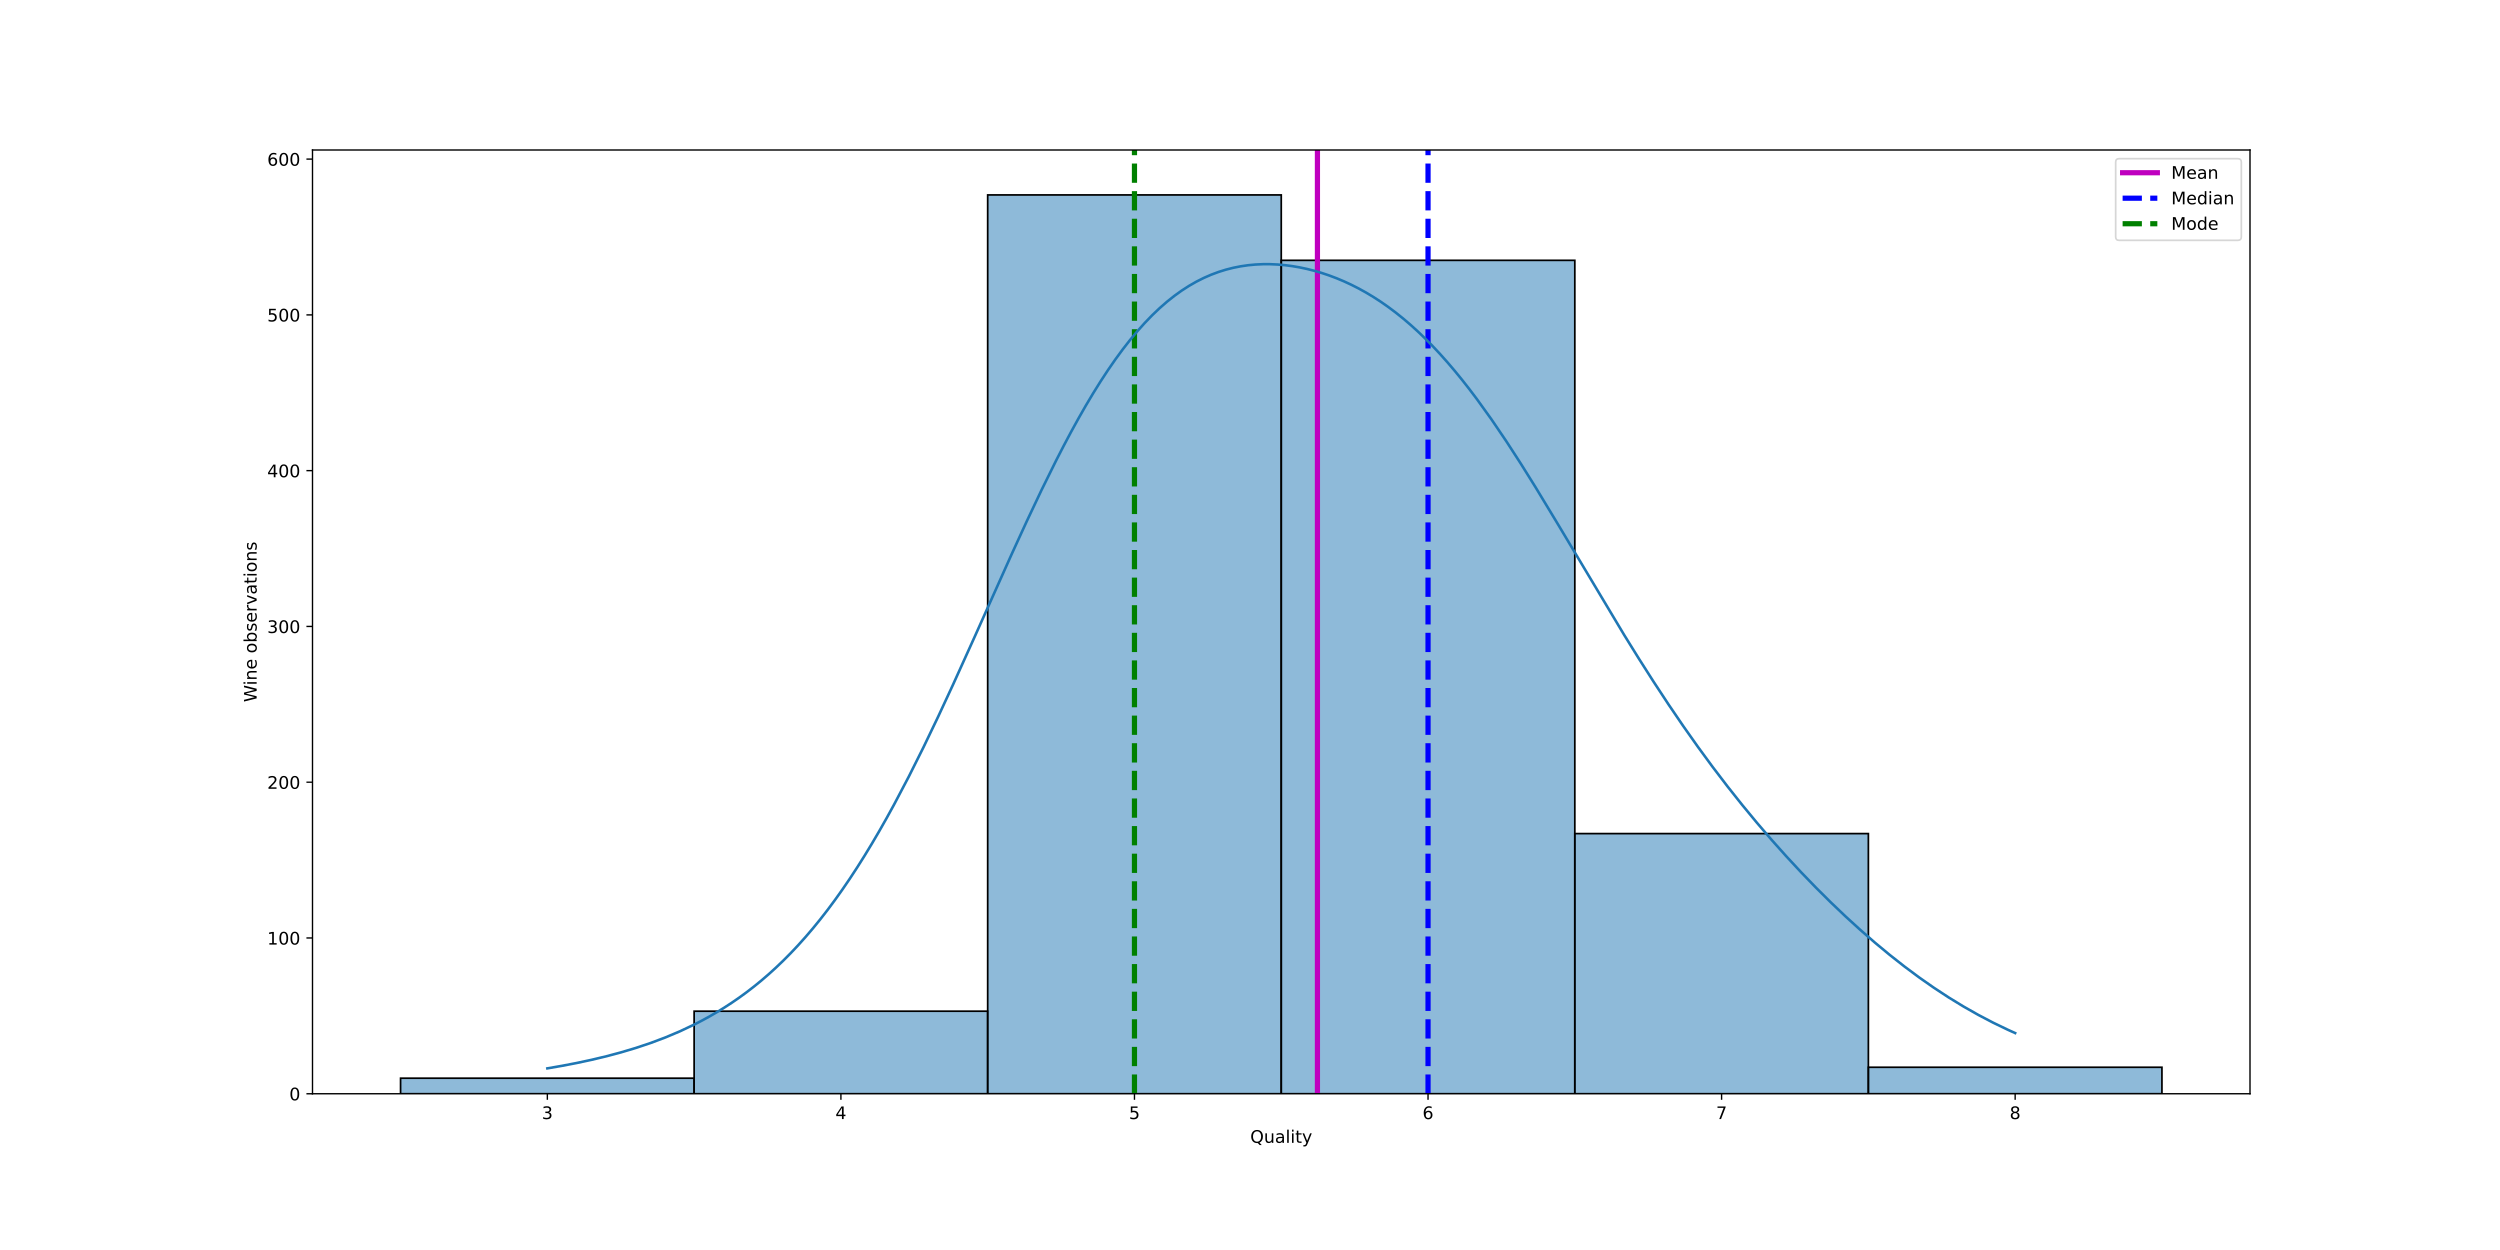
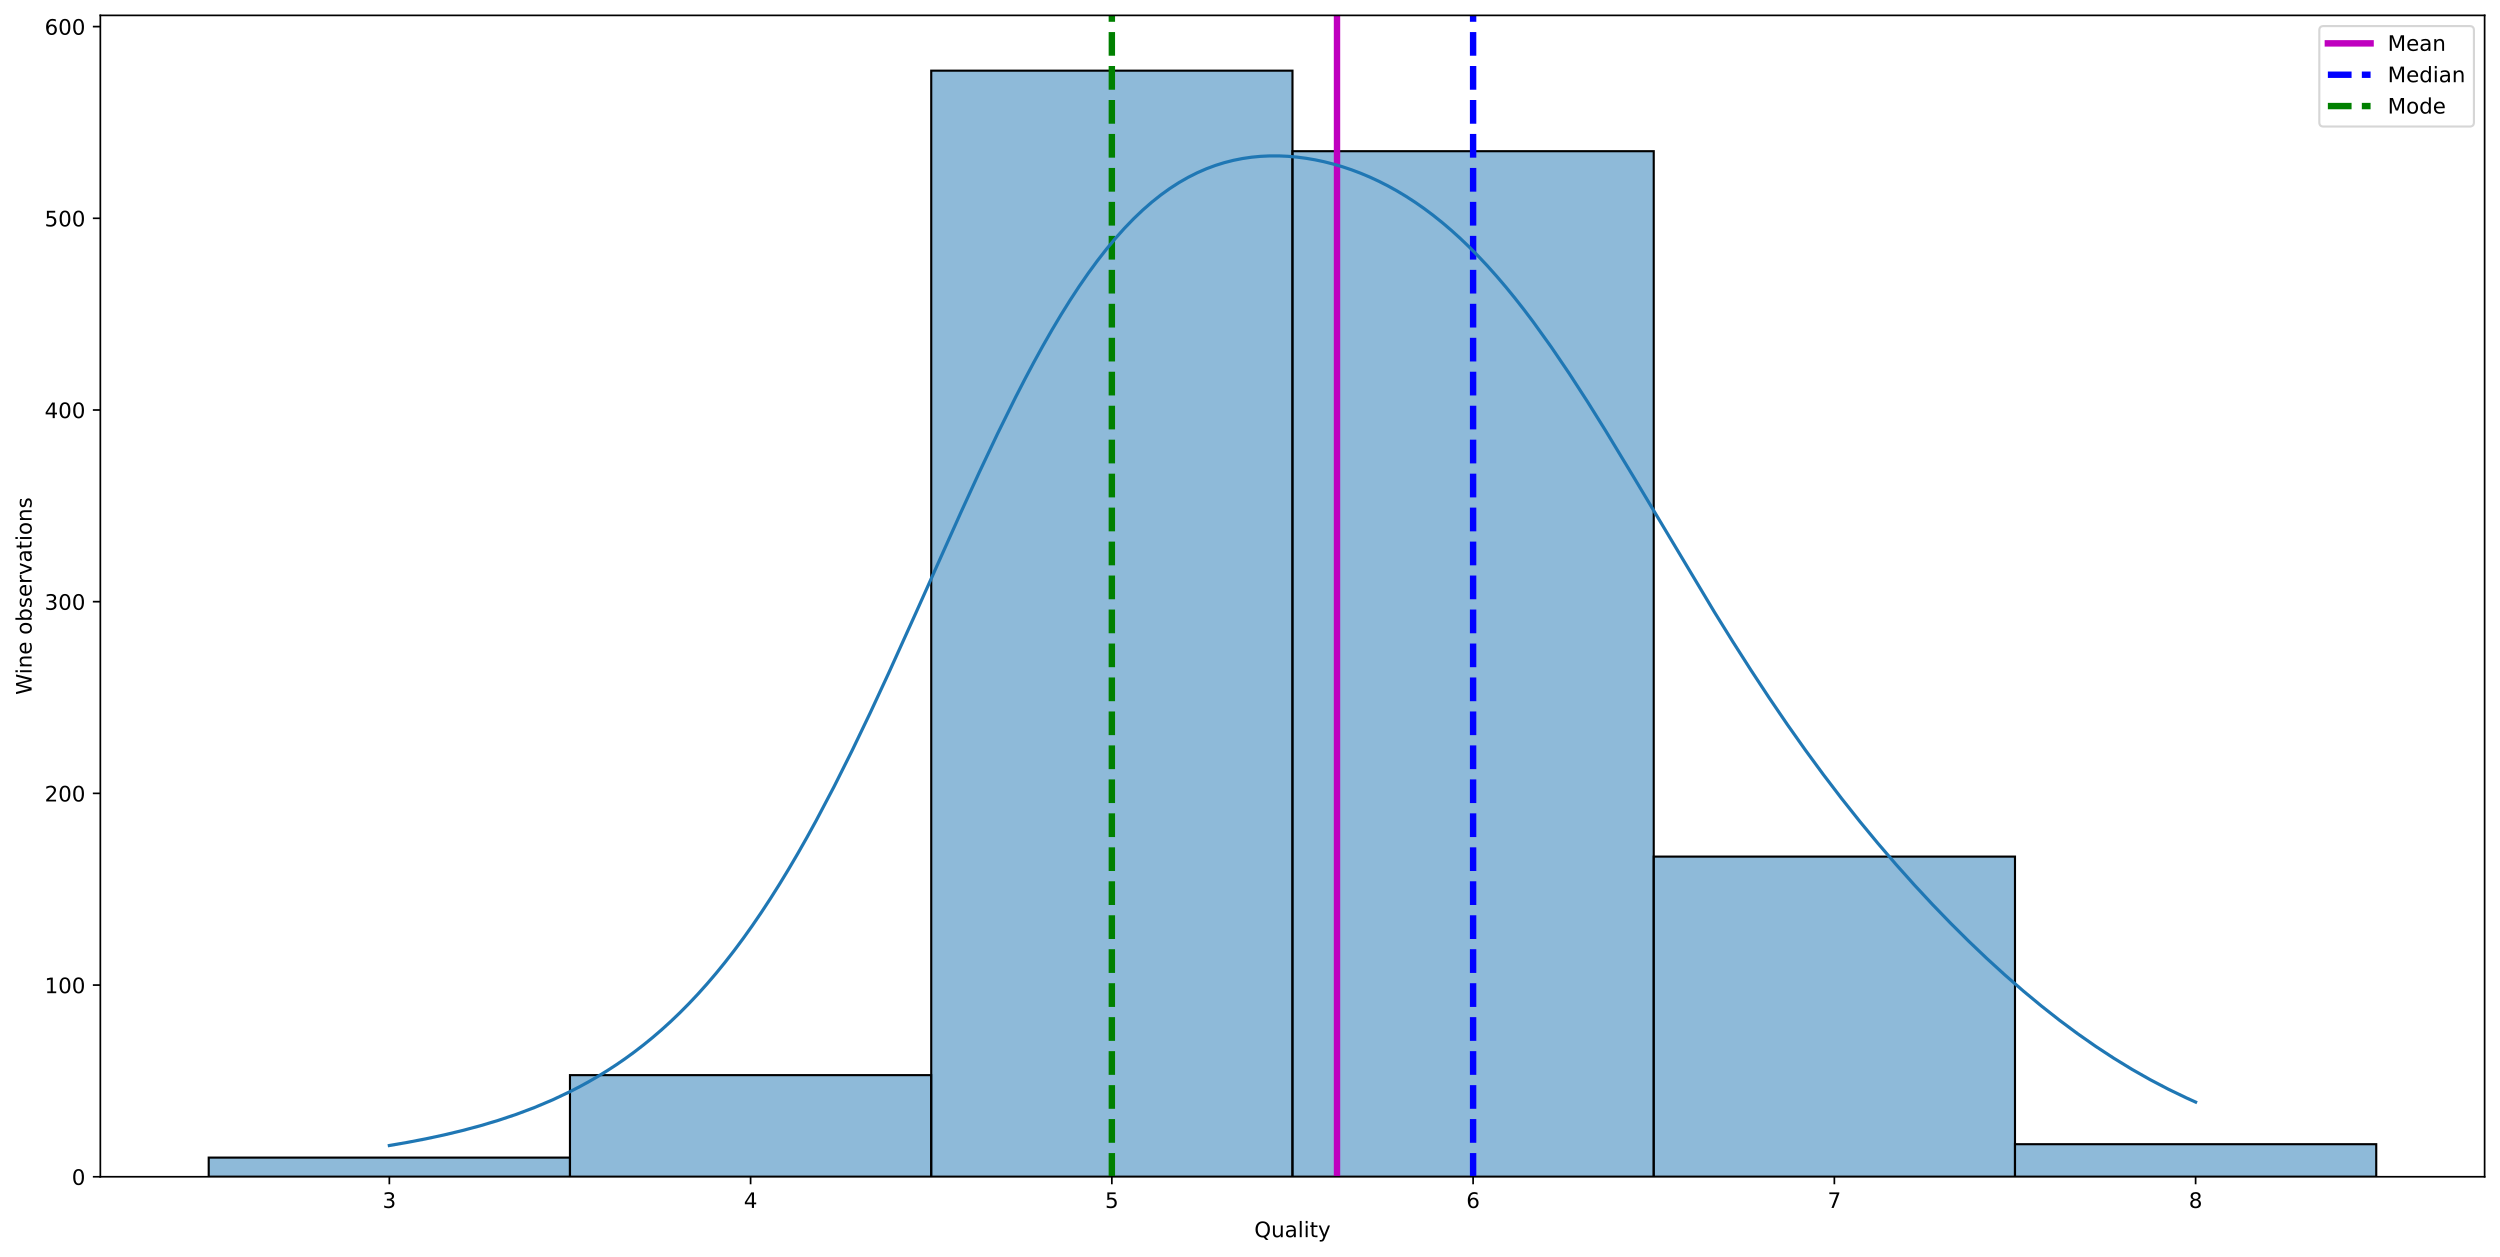
- <svg xmlns="http://www.w3.org/2000/svg" xmlns:xlink="http://www.w3.org/1999/xlink" height="720pt" version="1.1" viewBox="0 0 1440 720" width="1440pt">
+ <svg xmlns="http://www.w3.org/2000/svg" xmlns:xlink="http://www.w3.org/1999/xlink" height="588.356pt" version="1.1" viewBox="0 0 1170.166 588.356" width="1170.166pt">
  <defs>
    <style type="text/css">
*{stroke-linecap:butt;stroke-linejoin:round;}
  </style>
  </defs>
  <g id="figure_1">
    <g id="patch_1">
-       <path d="M 0 720  L 1440 720  L 1440 0  L 0 0  z " style="fill:#ffffff;" />
+       <path d="M 0 588.356  L 1170.166 588.356  L 1170.166 0  L 0 0  z " style="fill:#ffffff;" />
    </g>
    <g id="axes_1">
      <g id="patch_2">
-         <path d="M 180 630  L 1296 630  L 1296 86.4  L 180 86.4  z " style="fill:#ffffff;" />
+         <path d="M 46.966 550.8  L 1162.966 550.8  L 1162.966 7.2  L 46.966 7.2  z " style="fill:#ffffff;" />
      </g>
      <g id="patch_3">
-         <path clip-path="url(#p3b6f0ff05f)" d="M 230.727 630  L 399.818 630  L 399.818 621.027  L 230.727 621.027  z " style="fill:#1f77b4;fill-opacity:0.5;stroke:#000000;stroke-linejoin:miter;" />
+         <path clip-path="url(#pf32ebd0725)" d="M 97.693 550.8  L 266.784 550.8  L 266.784 541.827  L 97.693 541.827  z " style="fill:#1f77b4;fill-opacity:0.5;stroke:#000000;stroke-linejoin:miter;" />
      </g>
      <g id="patch_4">
-         <path clip-path="url(#p3b6f0ff05f)" d="M 399.818 630  L 568.909 630  L 568.909 582.446  L 399.818 582.446  z " style="fill:#1f77b4;fill-opacity:0.5;stroke:#000000;stroke-linejoin:miter;" />
+         <path clip-path="url(#pf32ebd0725)" d="M 266.784 550.8  L 435.875 550.8  L 435.875 503.246  L 266.784 503.246  z " style="fill:#1f77b4;fill-opacity:0.5;stroke:#000000;stroke-linejoin:miter;" />
      </g>
      <g id="patch_5">
-         <path clip-path="url(#p3b6f0ff05f)" d="M 568.909 630  L 738 630  L 738 112.286  L 568.909 112.286  z " style="fill:#1f77b4;fill-opacity:0.5;stroke:#000000;stroke-linejoin:miter;" />
+         <path clip-path="url(#pf32ebd0725)" d="M 435.875 550.8  L 604.966 550.8  L 604.966 33.086  L 435.875 33.086  z " style="fill:#1f77b4;fill-opacity:0.5;stroke:#000000;stroke-linejoin:miter;" />
      </g>
      <g id="patch_6">
-         <path clip-path="url(#p3b6f0ff05f)" d="M 738 630  L 907.091 630  L 907.091 149.97  L 738 149.97  z " style="fill:#1f77b4;fill-opacity:0.5;stroke:#000000;stroke-linejoin:miter;" />
+         <path clip-path="url(#pf32ebd0725)" d="M 604.966 550.8  L 774.057 550.8  L 774.057 70.77  L 604.966 70.77  z " style="fill:#1f77b4;fill-opacity:0.5;stroke:#000000;stroke-linejoin:miter;" />
      </g>
      <g id="patch_7">
-         <path clip-path="url(#p3b6f0ff05f)" d="M 907.091 630  L 1076.182 630  L 1076.182 480.159  L 907.091 480.159  z " style="fill:#1f77b4;fill-opacity:0.5;stroke:#000000;stroke-linejoin:miter;" />
+         <path clip-path="url(#pf32ebd0725)" d="M 774.057 550.8  L 943.147 550.8  L 943.147 400.959  L 774.057 400.959  z " style="fill:#1f77b4;fill-opacity:0.5;stroke:#000000;stroke-linejoin:miter;" />
      </g>
      <g id="patch_8">
-         <path clip-path="url(#p3b6f0ff05f)" d="M 1076.182 630  L 1245.273 630  L 1245.273 614.747  L 1076.182 614.747  z " style="fill:#1f77b4;fill-opacity:0.5;stroke:#000000;stroke-linejoin:miter;" />
+         <path clip-path="url(#pf32ebd0725)" d="M 943.147 550.8  L 1112.238 550.8  L 1112.238 535.547  L 943.147 535.547  z " style="fill:#1f77b4;fill-opacity:0.5;stroke:#000000;stroke-linejoin:miter;" />
      </g>
      <g id="matplotlib.axis_1">
        <g id="xtick_1">
          <g id="line2d_1">
            <defs>
-               <path d="M 0 0  L 0 3.5  " id="m4d769e6b10" style="stroke:#000000;stroke-width:0.8;" />
-             </defs>
-             <g>
-               <use style="stroke:#000000;stroke-width:0.8;" x="315.273" xlink:href="#m4d769e6b10" y="630" />
+               <path d="M 0 0  L 0 3.5  " id="m68aea5acd1" style="stroke:#000000;stroke-width:0.8;" />
+             </defs>
+             <g>
+               <use style="stroke:#000000;stroke-width:0.8;" x="182.238" xlink:href="#m68aea5acd1" y="550.8" />
            </g>
          </g>
          <g id="text_1">
            <defs>
              <path d="M 40.578 39.312  Q 47.656 37.797 51.625 33  Q 55.609 28.219 55.609 21.188  Q 55.609 10.406 48.188 4.484  Q 40.766 -1.422 27.094 -1.422  Q 22.516 -1.422 17.656 -0.516  Q 12.797 0.391 7.625 2.203  L 7.625 11.719  Q 11.719 9.328 16.594 8.109  Q 21.484 6.891 26.812 6.891  Q 36.078 6.891 40.938 10.547  Q 45.797 14.203 45.797 21.188  Q 45.797 27.641 41.281 31.266  Q 36.766 34.906 28.719 34.906  L 20.219 34.906  L 20.219 43.016  L 29.109 43.016  Q 36.375 43.016 40.234 45.922  Q 44.094 48.828 44.094 54.297  Q 44.094 59.906 40.109 62.906  Q 36.141 65.922 28.719 65.922  Q 24.656 65.922 20.016 65.031  Q 15.375 64.156 9.812 62.312  L 9.812 71.094  Q 15.438 72.656 20.344 73.438  Q 25.25 74.219 29.594 74.219  Q 40.828 74.219 47.359 69.109  Q 53.906 64.016 53.906 55.328  Q 53.906 49.266 50.438 45.094  Q 46.969 40.922 40.578 39.312  z " id="DejaVuSans-51" />
            </defs>
-             <g transform="translate(312.0915 644.5984)scale(0.1 -0.1)">
+             <g transform="translate(179.0571 565.3984)scale(0.1 -0.1)">
              <use xlink:href="#DejaVuSans-51" />
            </g>
          </g>
        </g>
        <g id="xtick_2">
          <g id="line2d_2">
            <g>
-               <use style="stroke:#000000;stroke-width:0.8;" x="484.364" xlink:href="#m4d769e6b10" y="630" />
+               <use style="stroke:#000000;stroke-width:0.8;" x="351.329" xlink:href="#m68aea5acd1" y="550.8" />
            </g>
          </g>
          <g id="text_2">
            <defs>
              <path d="M 37.797 64.312  L 12.891 25.391  L 37.797 25.391  z M 35.203 72.906  L 47.609 72.906  L 47.609 25.391  L 58.016 25.391  L 58.016 17.188  L 47.609 17.188  L 47.609 0  L 37.797 0  L 37.797 17.188  L 4.891 17.188  L 4.891 26.703  z " id="DejaVuSans-52" />
            </defs>
-             <g transform="translate(481.1824 644.5984)scale(0.1 -0.1)">
+             <g transform="translate(348.148 565.3984)scale(0.1 -0.1)">
              <use xlink:href="#DejaVuSans-52" />
            </g>
          </g>
        </g>
        <g id="xtick_3">
          <g id="line2d_3">
            <g>
-               <use style="stroke:#000000;stroke-width:0.8;" x="653.455" xlink:href="#m4d769e6b10" y="630" />
+               <use style="stroke:#000000;stroke-width:0.8;" x="520.42" xlink:href="#m68aea5acd1" y="550.8" />
            </g>
          </g>
          <g id="text_3">
            <defs>
              <path d="M 10.797 72.906  L 49.516 72.906  L 49.516 64.594  L 19.828 64.594  L 19.828 46.734  Q 21.969 47.469 24.109 47.828  Q 26.266 48.188 28.422 48.188  Q 40.625 48.188 47.75 41.5  Q 54.891 34.812 54.891 23.391  Q 54.891 11.625 47.562 5.094  Q 40.234 -1.422 26.906 -1.422  Q 22.312 -1.422 17.547 -0.641  Q 12.797 0.141 7.719 1.703  L 7.719 11.625  Q 12.109 9.234 16.797 8.062  Q 21.484 6.891 26.703 6.891  Q 35.156 6.891 40.078 11.328  Q 45.016 15.766 45.016 23.391  Q 45.016 31 40.078 35.438  Q 35.156 39.891 26.703 39.891  Q 22.75 39.891 18.812 39.016  Q 14.891 38.141 10.797 36.281  z " id="DejaVuSans-53" />
            </defs>
-             <g transform="translate(650.2733 644.5984)scale(0.1 -0.1)">
+             <g transform="translate(517.2389 565.3984)scale(0.1 -0.1)">
              <use xlink:href="#DejaVuSans-53" />
            </g>
          </g>
        </g>
        <g id="xtick_4">
          <g id="line2d_4">
            <g>
-               <use style="stroke:#000000;stroke-width:0.8;" x="822.545" xlink:href="#m4d769e6b10" y="630" />
+               <use style="stroke:#000000;stroke-width:0.8;" x="689.511" xlink:href="#m68aea5acd1" y="550.8" />
            </g>
          </g>
          <g id="text_4">
            <defs>
              <path d="M 33.016 40.375  Q 26.375 40.375 22.484 35.828  Q 18.609 31.297 18.609 23.391  Q 18.609 15.531 22.484 10.953  Q 26.375 6.391 33.016 6.391  Q 39.656 6.391 43.531 10.953  Q 47.406 15.531 47.406 23.391  Q 47.406 31.297 43.531 35.828  Q 39.656 40.375 33.016 40.375  z M 52.594 71.297  L 52.594 62.312  Q 48.875 64.062 45.094 64.984  Q 41.312 65.922 37.594 65.922  Q 27.828 65.922 22.672 59.328  Q 17.531 52.734 16.797 39.406  Q 19.672 43.656 24.016 45.922  Q 28.375 48.188 33.594 48.188  Q 44.578 48.188 50.953 41.516  Q 57.328 34.859 57.328 23.391  Q 57.328 12.156 50.688 5.359  Q 44.047 -1.422 33.016 -1.422  Q 20.359 -1.422 13.672 8.266  Q 6.984 17.969 6.984 36.375  Q 6.984 53.656 15.188 63.938  Q 23.391 74.219 37.203 74.219  Q 40.922 74.219 44.703 73.484  Q 48.484 72.75 52.594 71.297  z " id="DejaVuSans-54" />
            </defs>
-             <g transform="translate(819.3642 644.5984)scale(0.1 -0.1)">
+             <g transform="translate(686.3298 565.3984)scale(0.1 -0.1)">
              <use xlink:href="#DejaVuSans-54" />
            </g>
          </g>
        </g>
        <g id="xtick_5">
          <g id="line2d_5">
            <g>
-               <use style="stroke:#000000;stroke-width:0.8;" x="991.636" xlink:href="#m4d769e6b10" y="630" />
+               <use style="stroke:#000000;stroke-width:0.8;" x="858.602" xlink:href="#m68aea5acd1" y="550.8" />
            </g>
          </g>
          <g id="text_5">
            <defs>
              <path d="M 8.203 72.906  L 55.078 72.906  L 55.078 68.703  L 28.609 0  L 18.312 0  L 43.219 64.594  L 8.203 64.594  z " id="DejaVuSans-55" />
            </defs>
-             <g transform="translate(988.4551 644.5984)scale(0.1 -0.1)">
+             <g transform="translate(855.4207 565.3984)scale(0.1 -0.1)">
              <use xlink:href="#DejaVuSans-55" />
            </g>
          </g>
        </g>
        <g id="xtick_6">
          <g id="line2d_6">
            <g>
-               <use style="stroke:#000000;stroke-width:0.8;" x="1160.727" xlink:href="#m4d769e6b10" y="630" />
+               <use style="stroke:#000000;stroke-width:0.8;" x="1027.693" xlink:href="#m68aea5acd1" y="550.8" />
            </g>
          </g>
          <g id="text_6">
            <defs>
              <path d="M 31.781 34.625  Q 24.75 34.625 20.719 30.859  Q 16.703 27.094 16.703 20.516  Q 16.703 13.922 20.719 10.156  Q 24.75 6.391 31.781 6.391  Q 38.812 6.391 42.859 10.172  Q 46.922 13.969 46.922 20.516  Q 46.922 27.094 42.891 30.859  Q 38.875 34.625 31.781 34.625  z M 21.922 38.812  Q 15.578 40.375 12.031 44.719  Q 8.5 49.078 8.5 55.328  Q 8.5 64.062 14.719 69.141  Q 20.953 74.219 31.781 74.219  Q 42.672 74.219 48.875 69.141  Q 55.078 64.062 55.078 55.328  Q 55.078 49.078 51.531 44.719  Q 48 40.375 41.703 38.812  Q 48.828 37.156 52.797 32.312  Q 56.781 27.484 56.781 20.516  Q 56.781 9.906 50.312 4.234  Q 43.844 -1.422 31.781 -1.422  Q 19.734 -1.422 13.25 4.234  Q 6.781 9.906 6.781 20.516  Q 6.781 27.484 10.781 32.312  Q 14.797 37.156 21.922 38.812  z M 18.312 54.391  Q 18.312 48.734 21.844 45.562  Q 25.391 42.391 31.781 42.391  Q 38.141 42.391 41.719 45.562  Q 45.312 48.734 45.312 54.391  Q 45.312 60.062 41.719 63.234  Q 38.141 66.406 31.781 66.406  Q 25.391 66.406 21.844 63.234  Q 18.312 60.062 18.312 54.391  z " id="DejaVuSans-56" />
            </defs>
-             <g transform="translate(1157.546 644.5984)scale(0.1 -0.1)">
+             <g transform="translate(1024.512 565.3984)scale(0.1 -0.1)">
              <use xlink:href="#DejaVuSans-56" />
            </g>
          </g>
        </g>
        <g id="text_7">
          <defs>
            <path d="M 39.406 66.219  Q 28.656 66.219 22.328 58.203  Q 16.016 50.203 16.016 36.375  Q 16.016 22.609 22.328 14.594  Q 28.656 6.594 39.406 6.594  Q 50.141 6.594 56.422 14.594  Q 62.703 22.609 62.703 36.375  Q 62.703 50.203 56.422 58.203  Q 50.141 66.219 39.406 66.219  z M 53.219 1.312  L 66.219 -12.891  L 54.297 -12.891  L 43.5 -1.219  Q 41.891 -1.312 41.031 -1.359  Q 40.188 -1.422 39.406 -1.422  Q 24.031 -1.422 14.812 8.859  Q 5.609 19.141 5.609 36.375  Q 5.609 53.656 14.812 63.938  Q 24.031 74.219 39.406 74.219  Q 54.734 74.219 63.906 63.938  Q 73.094 53.656 73.094 36.375  Q 73.094 23.688 67.984 14.641  Q 62.891 5.609 53.219 1.312  z " id="DejaVuSans-81" />
            <path d="M 8.5 21.578  L 8.5 54.688  L 17.484 54.688  L 17.484 21.922  Q 17.484 14.156 20.5 10.266  Q 23.531 6.391 29.594 6.391  Q 36.859 6.391 41.078 11.031  Q 45.312 15.672 45.312 23.688  L 45.312 54.688  L 54.297 54.688  L 54.297 0  L 45.312 0  L 45.312 8.406  Q 42.047 3.422 37.719 1  Q 33.406 -1.422 27.688 -1.422  Q 18.266 -1.422 13.375 4.438  Q 8.5 10.297 8.5 21.578  z M 31.109 56  z " id="DejaVuSans-117" />
            <path d="M 34.281 27.484  Q 23.391 27.484 19.188 25  Q 14.984 22.516 14.984 16.5  Q 14.984 11.719 18.141 8.906  Q 21.297 6.109 26.703 6.109  Q 34.188 6.109 38.703 11.406  Q 43.219 16.703 43.219 25.484  L 43.219 27.484  z M 52.203 31.203  L 52.203 0  L 43.219 0  L 43.219 8.297  Q 40.141 3.328 35.547 0.953  Q 30.953 -1.422 24.312 -1.422  Q 15.922 -1.422 10.953 3.297  Q 6 8.016 6 15.922  Q 6 25.141 12.172 29.828  Q 18.359 34.516 30.609 34.516  L 43.219 34.516  L 43.219 35.406  Q 43.219 41.609 39.141 45  Q 35.062 48.391 27.688 48.391  Q 23 48.391 18.547 47.266  Q 14.109 46.141 10.016 43.891  L 10.016 52.203  Q 14.938 54.109 19.578 55.047  Q 24.219 56 28.609 56  Q 40.484 56 46.344 49.844  Q 52.203 43.703 52.203 31.203  z " id="DejaVuSans-97" />
            <path d="M 9.422 75.984  L 18.406 75.984  L 18.406 0  L 9.422 0  z " id="DejaVuSans-108" />
            <path d="M 9.422 54.688  L 18.406 54.688  L 18.406 0  L 9.422 0  z M 9.422 75.984  L 18.406 75.984  L 18.406 64.594  L 9.422 64.594  z " id="DejaVuSans-105" />
            <path d="M 18.312 70.219  L 18.312 54.688  L 36.812 54.688  L 36.812 47.703  L 18.312 47.703  L 18.312 18.016  Q 18.312 11.328 20.141 9.422  Q 21.969 7.516 27.594 7.516  L 36.812 7.516  L 36.812 0  L 27.594 0  Q 17.188 0 13.234 3.875  Q 9.281 7.766 9.281 18.016  L 9.281 47.703  L 2.688 47.703  L 2.688 54.688  L 9.281 54.688  L 9.281 70.219  z " id="DejaVuSans-116" />
            <path d="M 32.172 -5.078  Q 28.375 -14.844 24.75 -17.812  Q 21.141 -20.797 15.094 -20.797  L 7.906 -20.797  L 7.906 -13.281  L 13.188 -13.281  Q 16.891 -13.281 18.938 -11.516  Q 21 -9.766 23.484 -3.219  L 25.094 0.875  L 2.984 54.688  L 12.5 54.688  L 29.594 11.922  L 46.688 54.688  L 56.203 54.688  z " id="DejaVuSans-121" />
          </defs>
-           <g transform="translate(720.1336 658.2766)scale(0.1 -0.1)">
+           <g transform="translate(587.0992 579.0766)scale(0.1 -0.1)">
            <use xlink:href="#DejaVuSans-81" />
            <use x="78.711" xlink:href="#DejaVuSans-117" />
            <use x="142.09" xlink:href="#DejaVuSans-97" />
            <use x="203.369" xlink:href="#DejaVuSans-108" />
            <use x="231.152" xlink:href="#DejaVuSans-105" />
            <use x="258.936" xlink:href="#DejaVuSans-116" />
            <use x="298.145" xlink:href="#DejaVuSans-121" />
          </g>
        </g>
      </g>
      <g id="matplotlib.axis_2">
        <g id="ytick_1">
          <g id="line2d_7">
            <defs>
-               <path d="M 0 0  L -3.5 0  " id="m95771c387d" style="stroke:#000000;stroke-width:0.8;" />
-             </defs>
-             <g>
-               <use style="stroke:#000000;stroke-width:0.8;" x="180" xlink:href="#m95771c387d" y="630" />
+               <path d="M 0 0  L -3.5 0  " id="m3bd2d6a05a" style="stroke:#000000;stroke-width:0.8;" />
+             </defs>
+             <g>
+               <use style="stroke:#000000;stroke-width:0.8;" x="46.966" xlink:href="#m3bd2d6a05a" y="550.8" />
            </g>
          </g>
          <g id="text_8">
            <defs>
              <path d="M 31.781 66.406  Q 24.172 66.406 20.328 58.906  Q 16.5 51.422 16.5 36.375  Q 16.5 21.391 20.328 13.891  Q 24.172 6.391 31.781 6.391  Q 39.453 6.391 43.281 13.891  Q 47.125 21.391 47.125 36.375  Q 47.125 51.422 43.281 58.906  Q 39.453 66.406 31.781 66.406  z M 31.781 74.219  Q 44.047 74.219 50.516 64.516  Q 56.984 54.828 56.984 36.375  Q 56.984 17.969 50.516 8.266  Q 44.047 -1.422 31.781 -1.422  Q 19.531 -1.422 13.062 8.266  Q 6.594 17.969 6.594 36.375  Q 6.594 54.828 13.062 64.516  Q 19.531 74.219 31.781 74.219  z " id="DejaVuSans-48" />
            </defs>
-             <g transform="translate(166.6375 633.7992)scale(0.1 -0.1)">
+             <g transform="translate(33.60312 554.5992)scale(0.1 -0.1)">
              <use xlink:href="#DejaVuSans-48" />
            </g>
          </g>
        </g>
        <g id="ytick_2">
          <g id="line2d_8">
            <g>
-               <use style="stroke:#000000;stroke-width:0.8;" x="180" xlink:href="#m95771c387d" y="540.275" />
+               <use style="stroke:#000000;stroke-width:0.8;" x="46.966" xlink:href="#m3bd2d6a05a" y="461.075" />
            </g>
          </g>
          <g id="text_9">
            <defs>
              <path d="M 12.406 8.297  L 28.516 8.297  L 28.516 63.922  L 10.984 60.406  L 10.984 69.391  L 28.422 72.906  L 38.281 72.906  L 38.281 8.297  L 54.391 8.297  L 54.391 0  L 12.406 0  z " id="DejaVuSans-49" />
            </defs>
-             <g transform="translate(153.9125 544.074)scale(0.1 -0.1)">
+             <g transform="translate(20.87813 464.874)scale(0.1 -0.1)">
              <use xlink:href="#DejaVuSans-49" />
              <use x="63.623" xlink:href="#DejaVuSans-48" />
              <use x="127.246" xlink:href="#DejaVuSans-48" />
            </g>
          </g>
        </g>
        <g id="ytick_3">
          <g id="line2d_9">
            <g>
-               <use style="stroke:#000000;stroke-width:0.8;" x="180" xlink:href="#m95771c387d" y="450.55" />
+               <use style="stroke:#000000;stroke-width:0.8;" x="46.966" xlink:href="#m3bd2d6a05a" y="371.35" />
            </g>
          </g>
          <g id="text_10">
            <defs>
              <path d="M 19.188 8.297  L 53.609 8.297  L 53.609 0  L 7.328 0  L 7.328 8.297  Q 12.938 14.109 22.625 23.891  Q 32.328 33.688 34.812 36.531  Q 39.547 41.844 41.422 45.531  Q 43.312 49.219 43.312 52.781  Q 43.312 58.594 39.234 62.25  Q 35.156 65.922 28.609 65.922  Q 23.969 65.922 18.812 64.312  Q 13.672 62.703 7.812 59.422  L 7.812 69.391  Q 13.766 71.781 18.938 73  Q 24.125 74.219 28.422 74.219  Q 39.75 74.219 46.484 68.547  Q 53.219 62.891 53.219 53.422  Q 53.219 48.922 51.531 44.891  Q 49.859 40.875 45.406 35.406  Q 44.188 33.984 37.641 27.219  Q 31.109 20.453 19.188 8.297  z " id="DejaVuSans-50" />
            </defs>
-             <g transform="translate(153.9125 454.3489)scale(0.1 -0.1)">
+             <g transform="translate(20.87813 375.1489)scale(0.1 -0.1)">
              <use xlink:href="#DejaVuSans-50" />
              <use x="63.623" xlink:href="#DejaVuSans-48" />
              <use x="127.246" xlink:href="#DejaVuSans-48" />
            </g>
          </g>
        </g>
        <g id="ytick_4">
          <g id="line2d_10">
            <g>
-               <use style="stroke:#000000;stroke-width:0.8;" x="180" xlink:href="#m95771c387d" y="360.824" />
+               <use style="stroke:#000000;stroke-width:0.8;" x="46.966" xlink:href="#m3bd2d6a05a" y="281.624" />
            </g>
          </g>
          <g id="text_11">
-             <g transform="translate(153.9125 364.6237)scale(0.1 -0.1)">
+             <g transform="translate(20.87813 285.4237)scale(0.1 -0.1)">
              <use xlink:href="#DejaVuSans-51" />
              <use x="63.623" xlink:href="#DejaVuSans-48" />
              <use x="127.246" xlink:href="#DejaVuSans-48" />
            </g>
          </g>
        </g>
        <g id="ytick_5">
          <g id="line2d_11">
            <g>
-               <use style="stroke:#000000;stroke-width:0.8;" x="180" xlink:href="#m95771c387d" y="271.099" />
+               <use style="stroke:#000000;stroke-width:0.8;" x="46.966" xlink:href="#m3bd2d6a05a" y="191.899" />
            </g>
          </g>
          <g id="text_12">
-             <g transform="translate(153.9125 274.8985)scale(0.1 -0.1)">
+             <g transform="translate(20.87813 195.6985)scale(0.1 -0.1)">
              <use xlink:href="#DejaVuSans-52" />
              <use x="63.623" xlink:href="#DejaVuSans-48" />
              <use x="127.246" xlink:href="#DejaVuSans-48" />
            </g>
          </g>
        </g>
        <g id="ytick_6">
          <g id="line2d_12">
            <g>
-               <use style="stroke:#000000;stroke-width:0.8;" x="180" xlink:href="#m95771c387d" y="181.374" />
+               <use style="stroke:#000000;stroke-width:0.8;" x="46.966" xlink:href="#m3bd2d6a05a" y="102.174" />
            </g>
          </g>
          <g id="text_13">
-             <g transform="translate(153.9125 185.1733)scale(0.1 -0.1)">
+             <g transform="translate(20.87813 105.9733)scale(0.1 -0.1)">
              <use xlink:href="#DejaVuSans-53" />
              <use x="63.623" xlink:href="#DejaVuSans-48" />
              <use x="127.246" xlink:href="#DejaVuSans-48" />
            </g>
          </g>
        </g>
        <g id="ytick_7">
          <g id="line2d_13">
            <g>
-               <use style="stroke:#000000;stroke-width:0.8;" x="180" xlink:href="#m95771c387d" y="91.649" />
+               <use style="stroke:#000000;stroke-width:0.8;" x="46.966" xlink:href="#m3bd2d6a05a" y="12.449" />
            </g>
          </g>
          <g id="text_14">
-             <g transform="translate(153.9125 95.44814)scale(0.1 -0.1)">
+             <g transform="translate(20.87813 16.24814)scale(0.1 -0.1)">
              <use xlink:href="#DejaVuSans-54" />
              <use x="63.623" xlink:href="#DejaVuSans-48" />
              <use x="127.246" xlink:href="#DejaVuSans-48" />
            </g>
          </g>
        </g>
        <g id="text_15">
          <defs>
            <path d="M 3.328 72.906  L 13.281 72.906  L 28.609 11.281  L 43.891 72.906  L 54.984 72.906  L 70.312 11.281  L 85.594 72.906  L 95.609 72.906  L 77.297 0  L 64.891 0  L 49.516 63.281  L 33.984 0  L 21.578 0  z " id="DejaVuSans-87" />
            <path d="M 54.891 33.016  L 54.891 0  L 45.906 0  L 45.906 32.719  Q 45.906 40.484 42.875 44.328  Q 39.844 48.188 33.797 48.188  Q 26.516 48.188 22.312 43.547  Q 18.109 38.922 18.109 30.906  L 18.109 0  L 9.078 0  L 9.078 54.688  L 18.109 54.688  L 18.109 46.188  Q 21.344 51.125 25.703 53.562  Q 30.078 56 35.797 56  Q 45.219 56 50.047 50.172  Q 54.891 44.344 54.891 33.016  z " id="DejaVuSans-110" />
            <path d="M 56.203 29.594  L 56.203 25.203  L 14.891 25.203  Q 15.484 15.922 20.484 11.062  Q 25.484 6.203 34.422 6.203  Q 39.594 6.203 44.453 7.469  Q 49.312 8.734 54.109 11.281  L 54.109 2.781  Q 49.266 0.734 44.188 -0.344  Q 39.109 -1.422 33.891 -1.422  Q 20.797 -1.422 13.156 6.188  Q 5.516 13.812 5.516 26.812  Q 5.516 40.234 12.766 48.109  Q 20.016 56 32.328 56  Q 43.359 56 49.781 48.891  Q 56.203 41.797 56.203 29.594  z M 47.219 32.234  Q 47.125 39.594 43.094 43.984  Q 39.062 48.391 32.422 48.391  Q 24.906 48.391 20.391 44.141  Q 15.875 39.891 15.188 32.172  z " id="DejaVuSans-101" />
            <path id="DejaVuSans-32" />
            <path d="M 30.609 48.391  Q 23.391 48.391 19.188 42.75  Q 14.984 37.109 14.984 27.297  Q 14.984 17.484 19.156 11.844  Q 23.344 6.203 30.609 6.203  Q 37.797 6.203 41.984 11.859  Q 46.188 17.531 46.188 27.297  Q 46.188 37.016 41.984 42.703  Q 37.797 48.391 30.609 48.391  z M 30.609 56  Q 42.328 56 49.016 48.375  Q 55.719 40.766 55.719 27.297  Q 55.719 13.875 49.016 6.219  Q 42.328 -1.422 30.609 -1.422  Q 18.844 -1.422 12.172 6.219  Q 5.516 13.875 5.516 27.297  Q 5.516 40.766 12.172 48.375  Q 18.844 56 30.609 56  z " id="DejaVuSans-111" />
            <path d="M 48.688 27.297  Q 48.688 37.203 44.609 42.844  Q 40.531 48.484 33.406 48.484  Q 26.266 48.484 22.188 42.844  Q 18.109 37.203 18.109 27.297  Q 18.109 17.391 22.188 11.75  Q 26.266 6.109 33.406 6.109  Q 40.531 6.109 44.609 11.75  Q 48.688 17.391 48.688 27.297  z M 18.109 46.391  Q 20.953 51.266 25.266 53.625  Q 29.594 56 35.594 56  Q 45.562 56 51.781 48.094  Q 58.016 40.188 58.016 27.297  Q 58.016 14.406 51.781 6.484  Q 45.562 -1.422 35.594 -1.422  Q 29.594 -1.422 25.266 0.953  Q 20.953 3.328 18.109 8.203  L 18.109 0  L 9.078 0  L 9.078 75.984  L 18.109 75.984  z " id="DejaVuSans-98" />
            <path d="M 44.281 53.078  L 44.281 44.578  Q 40.484 46.531 36.375 47.5  Q 32.281 48.484 27.875 48.484  Q 21.188 48.484 17.844 46.438  Q 14.5 44.391 14.5 40.281  Q 14.5 37.156 16.891 35.375  Q 19.281 33.594 26.516 31.984  L 29.594 31.297  Q 39.156 29.25 43.188 25.516  Q 47.219 21.781 47.219 15.094  Q 47.219 7.469 41.188 3.016  Q 35.156 -1.422 24.609 -1.422  Q 20.219 -1.422 15.453 -0.562  Q 10.688 0.297 5.422 2  L 5.422 11.281  Q 10.406 8.688 15.234 7.391  Q 20.062 6.109 24.812 6.109  Q 31.156 6.109 34.562 8.281  Q 37.984 10.453 37.984 14.406  Q 37.984 18.062 35.516 20.016  Q 33.062 21.969 24.703 23.781  L 21.578 24.516  Q 13.234 26.266 9.516 29.906  Q 5.812 33.547 5.812 39.891  Q 5.812 47.609 11.281 51.797  Q 16.75 56 26.812 56  Q 31.781 56 36.172 55.266  Q 40.578 54.547 44.281 53.078  z " id="DejaVuSans-115" />
            <path d="M 41.109 46.297  Q 39.594 47.172 37.812 47.578  Q 36.031 48 33.891 48  Q 26.266 48 22.188 43.047  Q 18.109 38.094 18.109 28.812  L 18.109 0  L 9.078 0  L 9.078 54.688  L 18.109 54.688  L 18.109 46.188  Q 20.953 51.172 25.484 53.578  Q 30.031 56 36.531 56  Q 37.453 56 38.578 55.875  Q 39.703 55.766 41.062 55.516  z " id="DejaVuSans-114" />
            <path d="M 2.984 54.688  L 12.5 54.688  L 29.594 8.797  L 46.688 54.688  L 56.203 54.688  L 35.688 0  L 23.484 0  z " id="DejaVuSans-118" />
          </defs>
-           <g transform="translate(147.8328 404.4305)rotate(-90)scale(0.1 -0.1)">
+           <g transform="translate(14.79844 325.2305)rotate(-90)scale(0.1 -0.1)">
            <use xlink:href="#DejaVuSans-87" />
            <use x="96.627" xlink:href="#DejaVuSans-105" />
            <use x="124.41" xlink:href="#DejaVuSans-110" />
            <use x="187.789" xlink:href="#DejaVuSans-101" />
            <use x="249.312" xlink:href="#DejaVuSans-32" />
            <use x="281.1" xlink:href="#DejaVuSans-111" />
            <use x="342.281" xlink:href="#DejaVuSans-98" />
            <use x="405.758" xlink:href="#DejaVuSans-115" />
            <use x="457.857" xlink:href="#DejaVuSans-101" />
            <use x="519.381" xlink:href="#DejaVuSans-114" />
            <use x="560.494" xlink:href="#DejaVuSans-118" />
            <use x="619.674" xlink:href="#DejaVuSans-97" />
            <use x="680.953" xlink:href="#DejaVuSans-116" />
            <use x="720.162" xlink:href="#DejaVuSans-105" />
            <use x="747.945" xlink:href="#DejaVuSans-111" />
            <use x="809.127" xlink:href="#DejaVuSans-110" />
            <use x="872.506" xlink:href="#DejaVuSans-115" />
          </g>
        </g>
      </g>
      <g id="line2d_14">
-         <path clip-path="url(#p3b6f0ff05f)" d="M 758.841 630  L 758.841 86.4  " style="fill:none;stroke:#bf00bf;stroke-linecap:square;stroke-width:3;" />
+         <path clip-path="url(#pf32ebd0725)" d="M 625.806 550.8  L 625.806 7.2  " style="fill:none;stroke:#bf00bf;stroke-linecap:square;stroke-width:3;" />
      </g>
      <g id="line2d_15">
-         <path clip-path="url(#p3b6f0ff05f)" d="M 822.545 630  L 822.545 86.4  " style="fill:none;stroke:#0000ff;stroke-dasharray:11.1,4.8;stroke-dashoffset:0;stroke-width:3;" />
+         <path clip-path="url(#pf32ebd0725)" d="M 689.511 550.8  L 689.511 7.2  " style="fill:none;stroke:#0000ff;stroke-dasharray:11.1,4.8;stroke-dashoffset:0;stroke-width:3;" />
      </g>
      <g id="line2d_16">
-         <path clip-path="url(#p3b6f0ff05f)" d="M 653.455 630  L 653.455 86.4  " style="fill:none;stroke:#008000;stroke-dasharray:11.1,4.8;stroke-dashoffset:0;stroke-width:3;" />
+         <path clip-path="url(#pf32ebd0725)" d="M 520.42 550.8  L 520.42 7.2  " style="fill:none;stroke:#008000;stroke-dasharray:11.1,4.8;stroke-dashoffset:0;stroke-width:3;" />
      </g>
      <g id="line2d_17">
-         <path clip-path="url(#p3b6f0ff05f)" d="M 315.273 615.377  L 323.77 613.903  L 332.267 612.268  L 340.764 610.448  L 349.261 608.419  L 357.758 606.151  L 366.255 603.612  L 374.752 600.767  L 383.249 597.573  L 391.746 593.988  L 400.243 589.96  L 404.492 587.764  L 408.74 585.436  L 412.989 582.971  L 417.237 580.359  L 421.486 577.594  L 425.734 574.668  L 429.983 571.571  L 434.231 568.297  L 438.48 564.837  L 442.728 561.183  L 446.977 557.327  L 451.225 553.261  L 455.474 548.978  L 459.722 544.471  L 463.971 539.733  L 468.219 534.758  L 472.468 529.54  L 476.716 524.075  L 480.965 518.359  L 485.213 512.389  L 489.462 506.162  L 493.71 499.679  L 497.959 492.941  L 502.207 485.948  L 506.456 478.705  L 510.704 471.215  L 514.953 463.487  L 523.45 447.347  L 531.947 430.368  L 540.444 412.661  L 548.941 394.364  L 561.687 366.166  L 582.929 318.743  L 591.426 300.221  L 599.923 282.265  L 608.42 265.071  L 612.669 256.815  L 616.917 248.815  L 621.166 241.089  L 625.414 233.653  L 629.663 226.524  L 633.911 219.712  L 638.16 213.231  L 642.408 207.087  L 646.657 201.287  L 650.905 195.837  L 655.154 190.737  L 659.402 185.989  L 663.651 181.59  L 667.899 177.537  L 672.148 173.824  L 676.397 170.445  L 680.645 167.391  L 684.894 164.653  L 689.142 162.221  L 693.391 160.083  L 697.639 158.227  L 701.888 156.643  L 706.136 155.317  L 710.385 154.239  L 714.633 153.396  L 718.882 152.778  L 723.13 152.375  L 727.379 152.177  L 731.627 152.176  L 735.876 152.365  L 740.124 152.738  L 744.373 153.291  L 748.621 154.019  L 752.87 154.922  L 757.118 155.997  L 761.367 157.246  L 765.615 158.67  L 769.864 160.271  L 774.112 162.053  L 778.361 164.02  L 782.609 166.176  L 786.858 168.527  L 791.106 171.078  L 795.355 173.833  L 799.603 176.799  L 803.852 179.981  L 808.101 183.381  L 812.349 187.005  L 816.598 190.855  L 820.846 194.932  L 825.095 199.238  L 829.343 203.772  L 833.592 208.532  L 837.84 213.514  L 842.089 218.716  L 846.337 224.13  L 850.586 229.749  L 859.083 241.567  L 867.58 254.088  L 876.077 267.21  L 884.574 280.818  L 897.319 301.872  L 935.556 365.794  L 944.053 379.477  L 952.55 392.801  L 961.047 405.722  L 969.544 418.209  L 978.041 430.246  L 986.538 441.83  L 995.035 452.969  L 1003.532 463.674  L 1012.029 473.962  L 1020.526 483.853  L 1029.023 493.363  L 1037.52 502.507  L 1046.017 511.296  L 1054.514 519.738  L 1063.011 527.836  L 1071.508 535.588  L 1080.005 542.991  L 1088.503 550.039  L 1097 556.726  L 1105.497 563.044  L 1113.994 568.989  L 1122.491 574.559  L 1130.988 579.752  L 1139.485 584.572  L 1147.982 589.026  L 1156.479 593.124  L 1160.727 595.044  L 1160.727 595.044  " style="fill:none;stroke:#1f77b4;stroke-linecap:square;stroke-width:1.5;" />
+         <path clip-path="url(#pf32ebd0725)" d="M 182.238 536.177  L 190.735 534.703  L 199.232 533.068  L 207.729 531.248  L 216.226 529.219  L 224.724 526.951  L 233.221 524.412  L 241.718 521.567  L 250.215 518.373  L 258.712 514.788  L 267.209 510.76  L 271.457 508.564  L 275.706 506.236  L 279.954 503.771  L 284.203 501.159  L 288.451 498.394  L 292.7 495.468  L 296.948 492.371  L 301.197 489.097  L 305.445 485.637  L 309.694 481.983  L 313.942 478.127  L 318.191 474.061  L 322.439 469.778  L 326.688 465.271  L 330.936 460.533  L 335.185 455.558  L 339.433 450.34  L 343.682 444.875  L 347.93 439.159  L 352.179 433.189  L 356.427 426.962  L 360.676 420.479  L 364.925 413.741  L 369.173 406.748  L 373.422 399.505  L 377.67 392.015  L 381.919 384.287  L 390.416 368.147  L 398.913 351.168  L 407.41 333.461  L 415.907 315.164  L 428.652 286.966  L 449.895 239.543  L 458.392 221.021  L 466.889 203.065  L 475.386 185.871  L 479.634 177.615  L 483.883 169.615  L 488.131 161.889  L 492.38 154.453  L 496.628 147.324  L 500.877 140.512  L 505.126 134.031  L 509.374 127.887  L 513.623 122.087  L 517.871 116.637  L 522.12 111.537  L 526.368 106.789  L 530.617 102.39  L 534.865 98.337  L 539.114 94.624  L 543.362 91.245  L 547.611 88.191  L 551.859 85.453  L 556.108 83.021  L 560.356 80.883  L 564.605 79.027  L 568.853 77.443  L 573.102 76.117  L 577.35 75.039  L 581.599 74.196  L 585.847 73.578  L 590.096 73.175  L 594.344 72.977  L 598.593 72.976  L 602.841 73.165  L 607.09 73.538  L 611.338 74.091  L 615.587 74.819  L 619.835 75.722  L 624.084 76.797  L 628.332 78.046  L 632.581 79.47  L 636.829 81.071  L 641.078 82.853  L 645.327 84.82  L 649.575 86.976  L 653.824 89.327  L 658.072 91.878  L 662.321 94.633  L 666.569 97.599  L 670.818 100.781  L 675.066 104.181  L 679.315 107.805  L 683.563 111.655  L 687.812 115.732  L 692.06 120.038  L 696.309 124.572  L 700.557 129.332  L 704.806 134.314  L 709.054 139.516  L 713.303 144.929  L 717.551 150.549  L 726.048 162.367  L 734.545 174.888  L 743.042 188.01  L 751.539 201.618  L 764.285 222.672  L 802.522 286.594  L 811.019 300.277  L 819.516 313.601  L 828.013 326.522  L 836.51 339.009  L 845.007 351.046  L 853.504 362.63  L 862.001 373.769  L 870.498 384.474  L 878.995 394.762  L 887.492 404.653  L 895.989 414.163  L 904.486 423.307  L 912.983 432.096  L 921.48 440.538  L 929.977 448.636  L 938.474 456.388  L 946.971 463.791  L 955.468 470.839  L 963.965 477.526  L 972.462 483.844  L 980.959 489.789  L 989.456 495.359  L 997.953 500.552  L 1006.45 505.372  L 1014.947 509.826  L 1023.444 513.924  L 1027.693 515.844  L 1027.693 515.844  " style="fill:none;stroke:#1f77b4;stroke-linecap:square;stroke-width:1.5;" />
      </g>
      <g id="patch_9">
-         <path d="M 180 630  L 180 86.4  " style="fill:none;stroke:#000000;stroke-linecap:square;stroke-linejoin:miter;stroke-width:0.8;" />
+         <path d="M 46.966 550.8  L 46.966 7.2  " style="fill:none;stroke:#000000;stroke-linecap:square;stroke-linejoin:miter;stroke-width:0.8;" />
      </g>
      <g id="patch_10">
-         <path d="M 1296 630  L 1296 86.4  " style="fill:none;stroke:#000000;stroke-linecap:square;stroke-linejoin:miter;stroke-width:0.8;" />
+         <path d="M 1162.966 550.8  L 1162.966 7.2  " style="fill:none;stroke:#000000;stroke-linecap:square;stroke-linejoin:miter;stroke-width:0.8;" />
      </g>
      <g id="patch_11">
-         <path d="M 180 630  L 1296 630  " style="fill:none;stroke:#000000;stroke-linecap:square;stroke-linejoin:miter;stroke-width:0.8;" />
+         <path d="M 46.966 550.8  L 1162.966 550.8  " style="fill:none;stroke:#000000;stroke-linecap:square;stroke-linejoin:miter;stroke-width:0.8;" />
      </g>
      <g id="patch_12">
-         <path d="M 180 86.4  L 1296 86.4  " style="fill:none;stroke:#000000;stroke-linecap:square;stroke-linejoin:miter;stroke-width:0.8;" />
+         <path d="M 46.966 7.2  L 1162.966 7.2  " style="fill:none;stroke:#000000;stroke-linecap:square;stroke-linejoin:miter;stroke-width:0.8;" />
      </g>
      <g id="legend_1">
        <g id="patch_13">
-           <path d="M 1220.627 138.434  L 1289 138.434  Q 1291 138.434 1291 136.434  L 1291 93.4  Q 1291 91.4 1289 91.4  L 1220.627 91.4  Q 1218.627 91.4 1218.627 93.4  L 1218.627 136.434  Q 1218.627 138.434 1220.627 138.434  z " style="fill:#ffffff;opacity:0.8;stroke:#cccccc;stroke-linejoin:miter;" />
+           <path d="M 1087.592 59.234  L 1155.966 59.234  Q 1157.966 59.234 1157.966 57.234  L 1157.966 14.2  Q 1157.966 12.2 1155.966 12.2  L 1087.592 12.2  Q 1085.592 12.2 1085.592 14.2  L 1085.592 57.234  Q 1085.592 59.234 1087.592 59.234  z " style="fill:#ffffff;opacity:0.8;stroke:#cccccc;stroke-linejoin:miter;" />
        </g>
        <g id="line2d_18">
-           <path d="M 1222.627 99.498  L 1242.627 99.498  " style="fill:none;stroke:#bf00bf;stroke-linecap:square;stroke-width:3;" />
+           <path d="M 1089.592 20.298  L 1109.592 20.298  " style="fill:none;stroke:#bf00bf;stroke-linecap:square;stroke-width:3;" />
        </g>
        <g id="line2d_19" />
        <g id="text_16">
          <defs>
            <path d="M 9.812 72.906  L 24.516 72.906  L 43.109 23.297  L 61.812 72.906  L 76.516 72.906  L 76.516 0  L 66.891 0  L 66.891 64.016  L 48.094 14.016  L 38.188 14.016  L 19.391 64.016  L 19.391 0  L 9.812 0  z " id="DejaVuSans-77" />
          </defs>
-           <g transform="translate(1250.627 102.9984)scale(0.1 -0.1)">
+           <g transform="translate(1117.592 23.79844)scale(0.1 -0.1)">
            <use xlink:href="#DejaVuSans-77" />
            <use x="86.279" xlink:href="#DejaVuSans-101" />
            <use x="147.803" xlink:href="#DejaVuSans-97" />
            <use x="209.082" xlink:href="#DejaVuSans-110" />
          </g>
        </g>
        <g id="line2d_20">
-           <path d="M 1222.627 114.177  L 1242.627 114.177  " style="fill:none;stroke:#0000ff;stroke-dasharray:11.1,4.8;stroke-dashoffset:0;stroke-width:3;" />
+           <path d="M 1089.592 34.977  L 1109.592 34.977  " style="fill:none;stroke:#0000ff;stroke-dasharray:11.1,4.8;stroke-dashoffset:0;stroke-width:3;" />
        </g>
        <g id="line2d_21" />
        <g id="text_17">
          <defs>
            <path d="M 45.406 46.391  L 45.406 75.984  L 54.391 75.984  L 54.391 0  L 45.406 0  L 45.406 8.203  Q 42.578 3.328 38.25 0.953  Q 33.938 -1.422 27.875 -1.422  Q 17.969 -1.422 11.734 6.484  Q 5.516 14.406 5.516 27.297  Q 5.516 40.188 11.734 48.094  Q 17.969 56 27.875 56  Q 33.938 56 38.25 53.625  Q 42.578 51.266 45.406 46.391  z M 14.797 27.297  Q 14.797 17.391 18.875 11.75  Q 22.953 6.109 30.078 6.109  Q 37.203 6.109 41.297 11.75  Q 45.406 17.391 45.406 27.297  Q 45.406 37.203 41.297 42.844  Q 37.203 48.484 30.078 48.484  Q 22.953 48.484 18.875 42.844  Q 14.797 37.203 14.797 27.297  z " id="DejaVuSans-100" />
          </defs>
-           <g transform="translate(1250.627 117.6766)scale(0.1 -0.1)">
+           <g transform="translate(1117.592 38.47656)scale(0.1 -0.1)">
            <use xlink:href="#DejaVuSans-77" />
            <use x="86.279" xlink:href="#DejaVuSans-101" />
            <use x="147.803" xlink:href="#DejaVuSans-100" />
            <use x="211.279" xlink:href="#DejaVuSans-105" />
            <use x="239.062" xlink:href="#DejaVuSans-97" />
            <use x="300.342" xlink:href="#DejaVuSans-110" />
          </g>
        </g>
        <g id="line2d_22">
-           <path d="M 1222.627 128.855  L 1242.627 128.855  " style="fill:none;stroke:#008000;stroke-dasharray:11.1,4.8;stroke-dashoffset:0;stroke-width:3;" />
+           <path d="M 1089.592 49.655  L 1109.592 49.655  " style="fill:none;stroke:#008000;stroke-dasharray:11.1,4.8;stroke-dashoffset:0;stroke-width:3;" />
        </g>
        <g id="line2d_23" />
        <g id="text_18">
-           <g transform="translate(1250.627 132.3547)scale(0.1 -0.1)">
+           <g transform="translate(1117.592 53.15469)scale(0.1 -0.1)">
            <use xlink:href="#DejaVuSans-77" />
            <use x="86.279" xlink:href="#DejaVuSans-111" />
            <use x="147.461" xlink:href="#DejaVuSans-100" />
            <use x="210.938" xlink:href="#DejaVuSans-101" />
          </g>
        </g>
      </g>
    </g>
  </g>
  <defs>
-     <clipPath id="p3b6f0ff05f">
-       <rect height="543.6" width="1116" x="180" y="86.4" />
+     <clipPath id="pf32ebd0725">
+       <rect height="543.6" width="1116" x="46.966" y="7.2" />
    </clipPath>
  </defs>
</svg>
